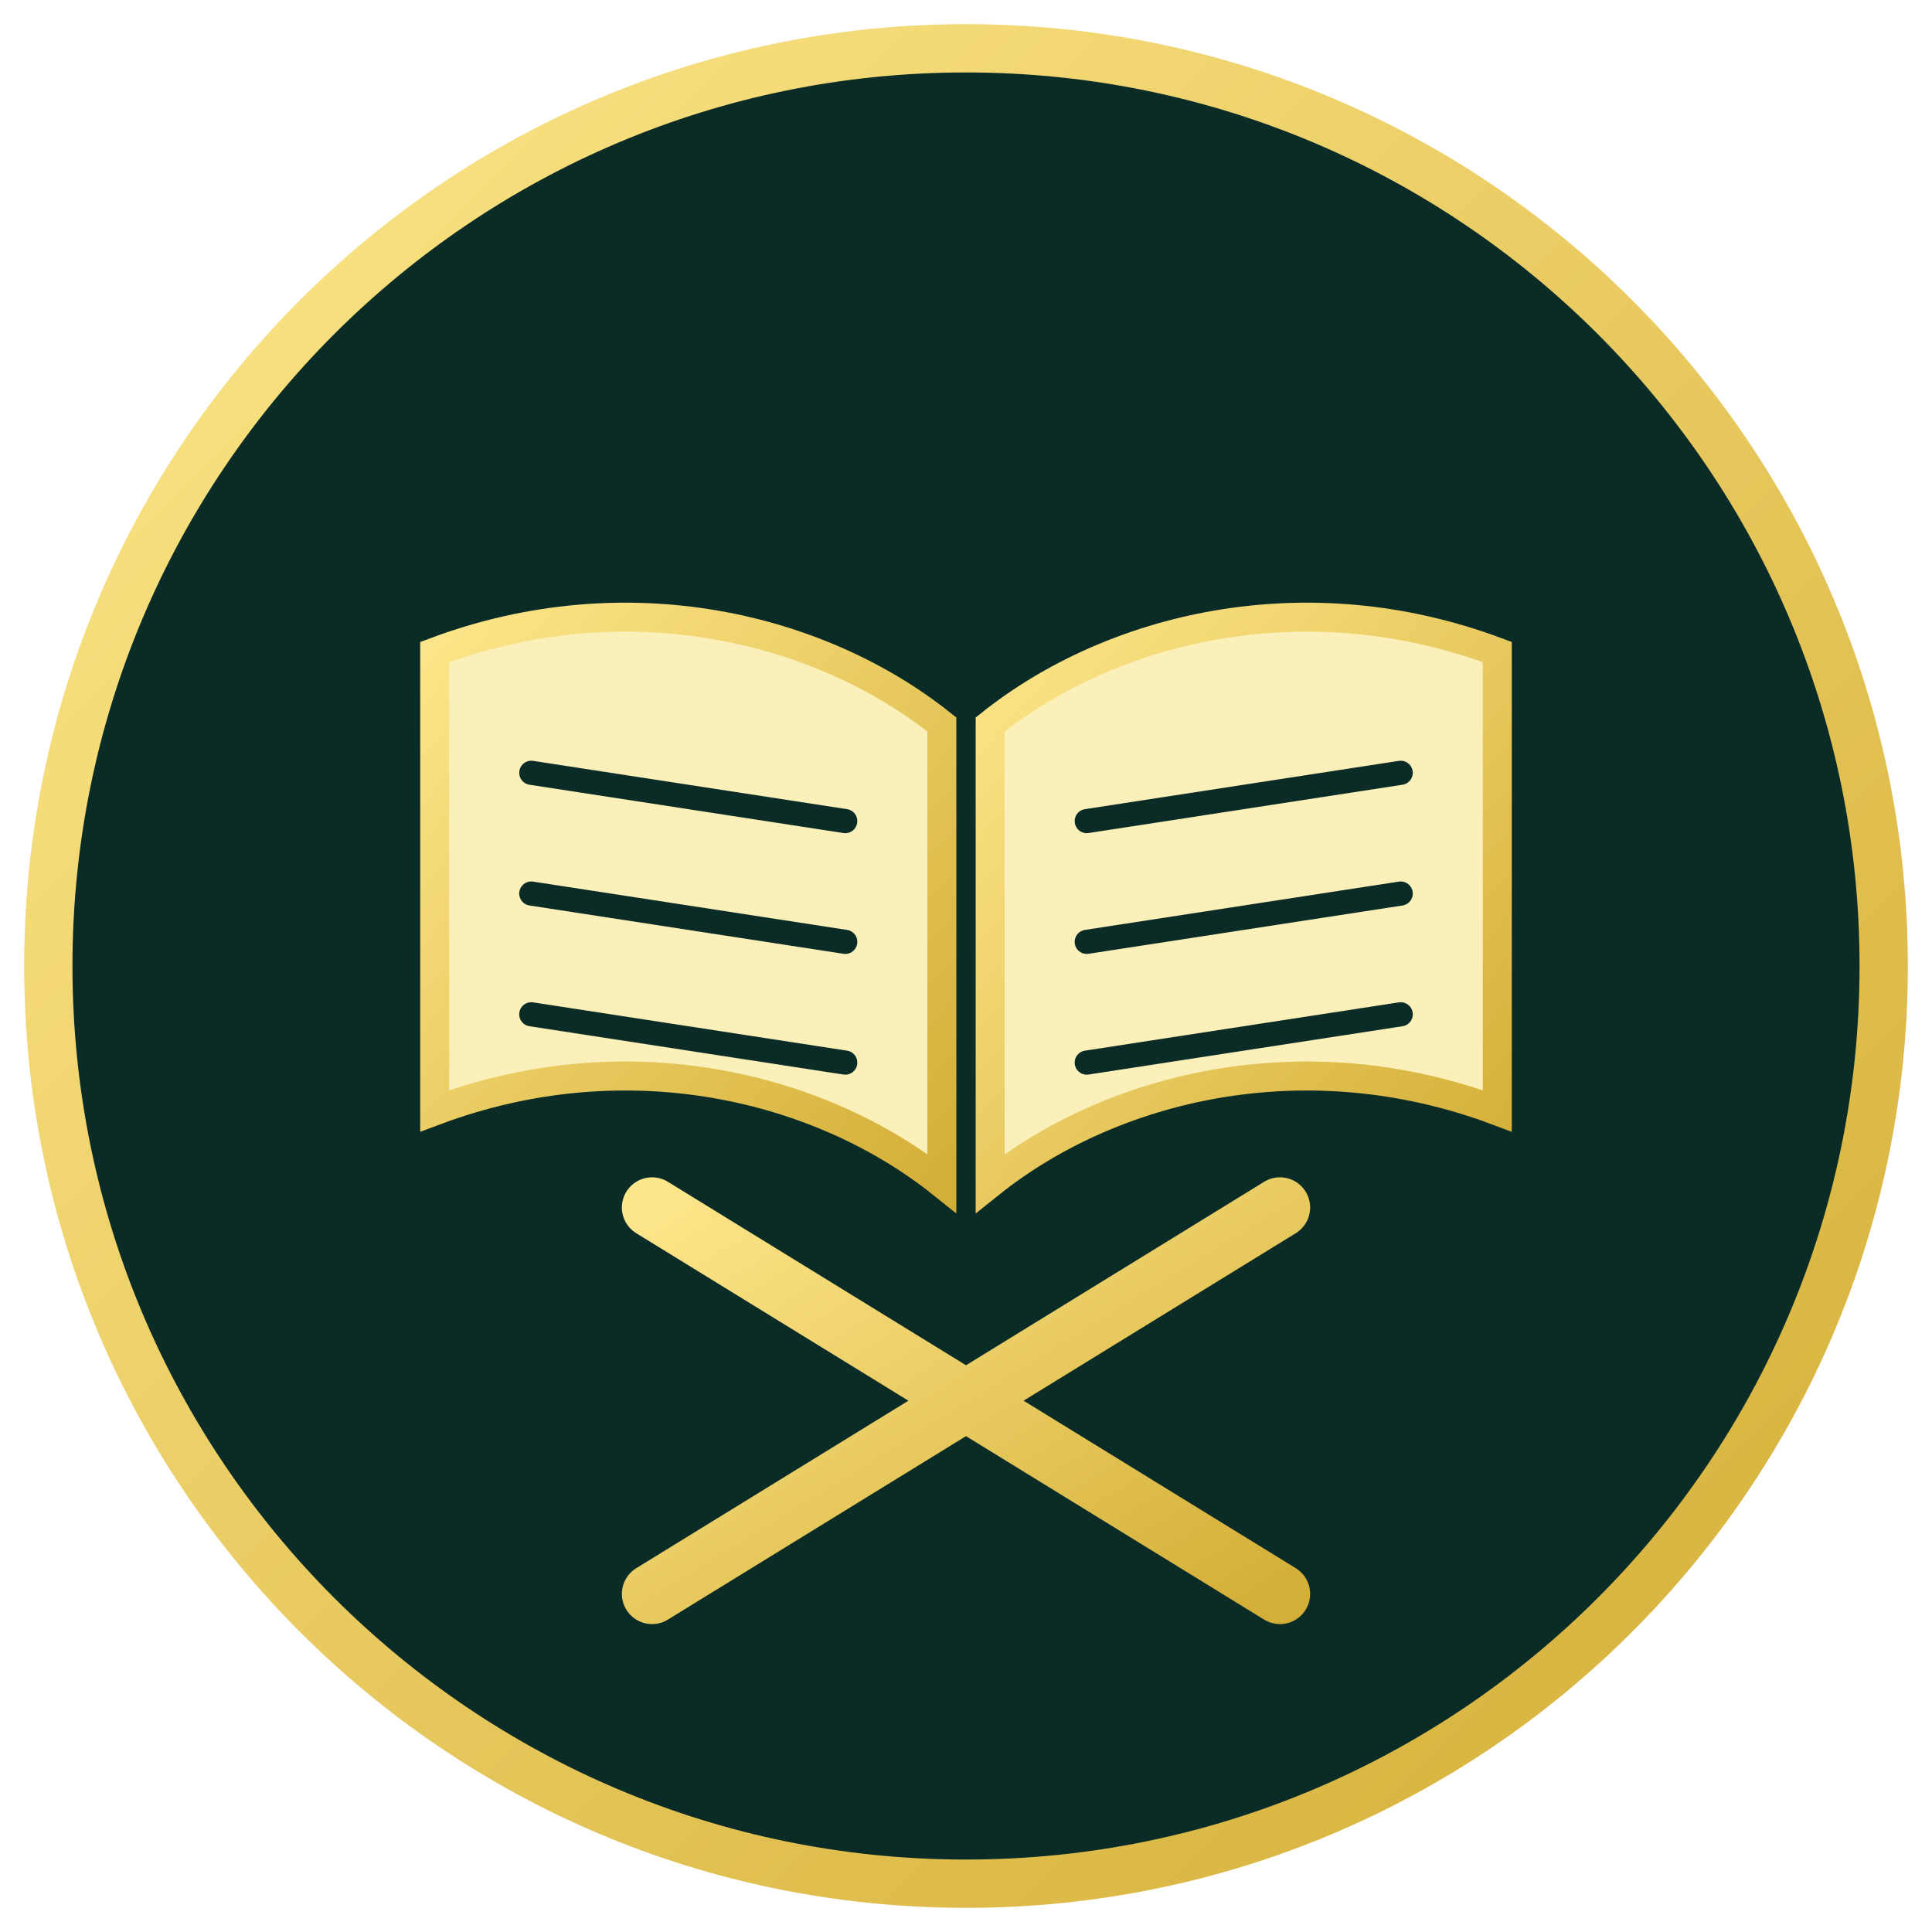
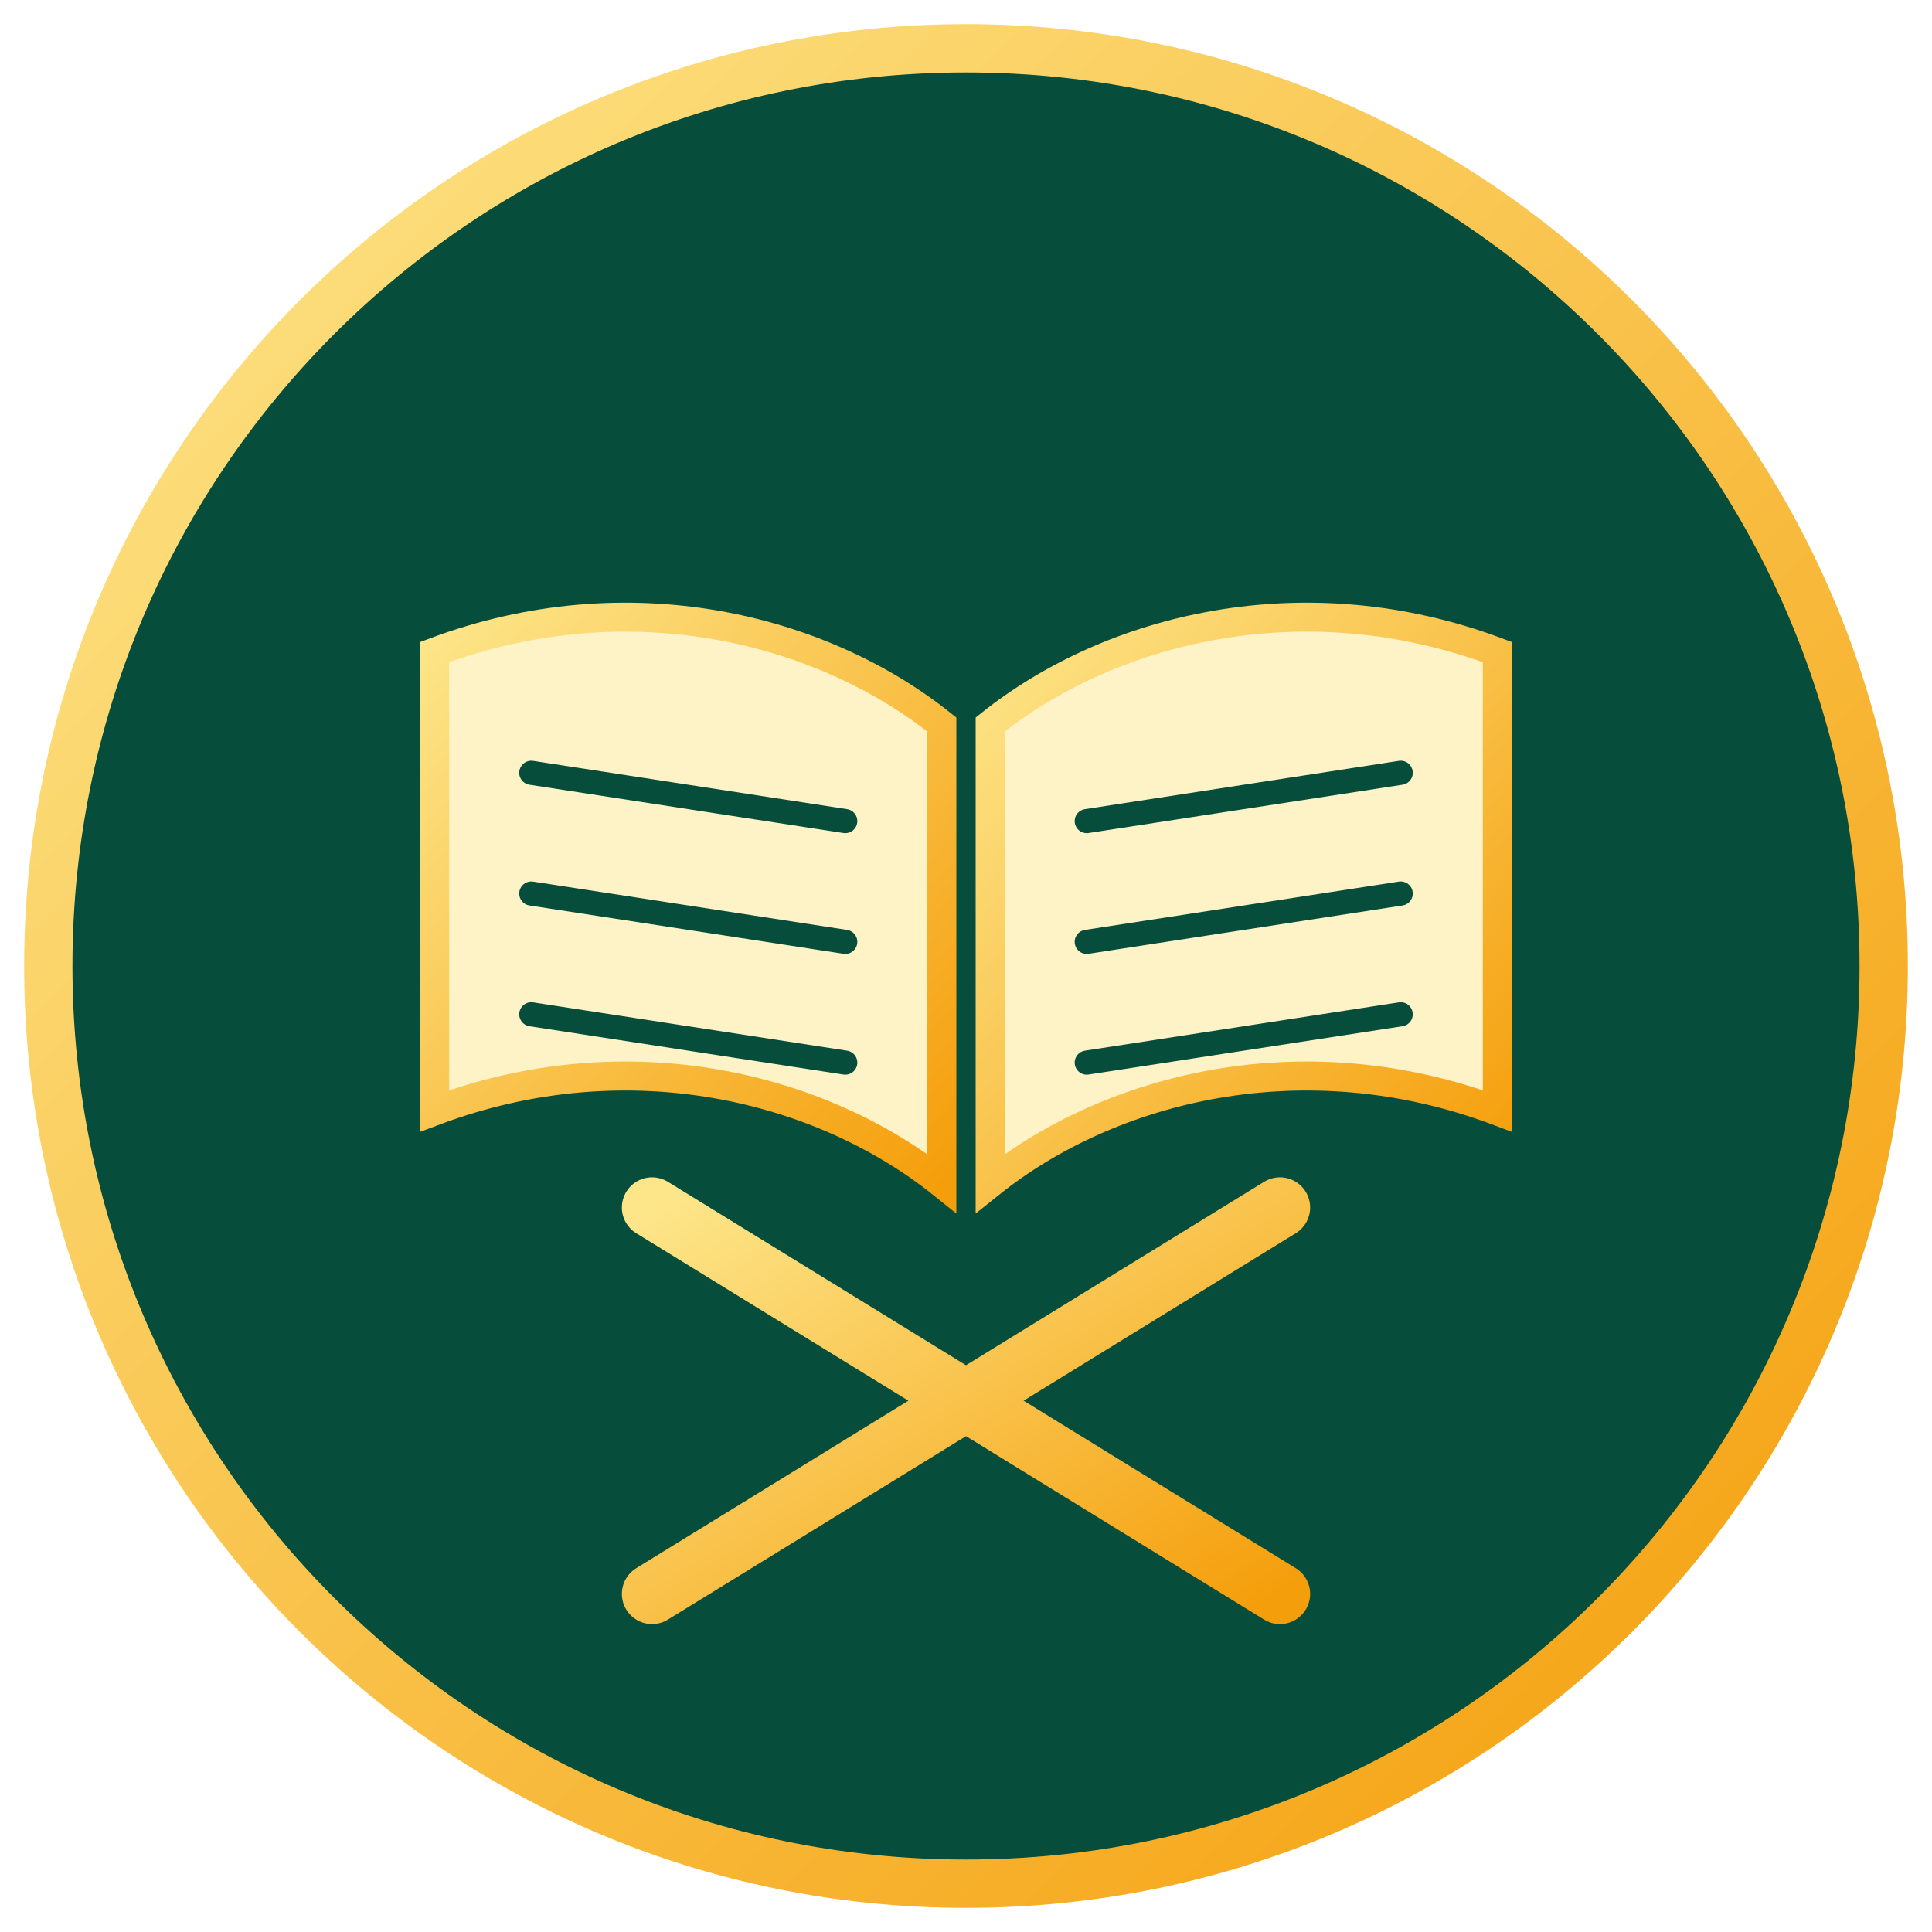
<svg xmlns="http://www.w3.org/2000/svg" viewBox="0 0 80 80" width="80" height="80">
  <defs>
    <linearGradient id="goldReading" x1="0%" y1="0%" x2="100%" y2="100%">
      <stop offset="0%" stop-color="#FDE68A" />
-       <stop offset="100%" stop-color="#D4AF37" />
+       <stop offset="100%" stop-color="#F59E0B" />
    </linearGradient>
  </defs>
-   <circle cx="40" cy="40" r="38" fill="#0B2B26" stroke="url(#goldReading)" stroke-width="2" />
-   <path d="M 18 46 C 26 43, 34 45, 39 49 L 39 30 C 34 26, 26 24, 18 27 Z" fill="#FBF0B9" stroke="url(#goldReading)" stroke-width="1.2" />
-   <path d="M 62 46 C 54 43, 46 45, 41 49 L 41 30 C 46 26, 54 24, 62 27 Z" fill="#FBF0B9" stroke="url(#goldReading)" stroke-width="1.2" />
-   <line x1="22" y1="32" x2="35" y2="34" stroke="#0B2B26" stroke-width="1" stroke-linecap="round" />
-   <line x1="22" y1="37" x2="35" y2="39" stroke="#0B2B26" stroke-width="1" stroke-linecap="round" />
-   <line x1="22" y1="42" x2="35" y2="44" stroke="#0B2B26" stroke-width="1" stroke-linecap="round" />
-   <line x1="45" y1="34" x2="58" y2="32" stroke="#0B2B26" stroke-width="1" stroke-linecap="round" />
-   <line x1="45" y1="39" x2="58" y2="37" stroke="#0B2B26" stroke-width="1" stroke-linecap="round" />
-   <line x1="45" y1="44" x2="58" y2="42" stroke="#0B2B26" stroke-width="1" stroke-linecap="round" />
+   <circle cx="40" cy="40" r="38" fill="#064E3B" stroke="url(#goldReading)" stroke-width="2" />
+   <path d="M 18 46 C 26 43, 34 45, 39 49 L 39 30 C 34 26, 26 24, 18 27 Z" fill="#FEF3C7" stroke="url(#goldReading)" stroke-width="1.2" />
+   <path d="M 62 46 C 54 43, 46 45, 41 49 L 41 30 C 46 26, 54 24, 62 27 Z" fill="#FEF3C7" stroke="url(#goldReading)" stroke-width="1.2" />
+   <line x1="22" y1="32" x2="35" y2="34" stroke="#064E3B" stroke-width="1" stroke-linecap="round" />
+   <line x1="22" y1="37" x2="35" y2="39" stroke="#064E3B" stroke-width="1" stroke-linecap="round" />
+   <line x1="22" y1="42" x2="35" y2="44" stroke="#064E3B" stroke-width="1" stroke-linecap="round" />
+   <line x1="45" y1="34" x2="58" y2="32" stroke="#064E3B" stroke-width="1" stroke-linecap="round" />
+   <line x1="45" y1="39" x2="58" y2="37" stroke="#064E3B" stroke-width="1" stroke-linecap="round" />
+   <line x1="45" y1="44" x2="58" y2="42" stroke="#064E3B" stroke-width="1" stroke-linecap="round" />
  <path d="M 27 50 L 53 66 M 53 50 L 27 66" stroke="url(#goldReading)" stroke-width="2.5" stroke-linecap="round" />
</svg>
